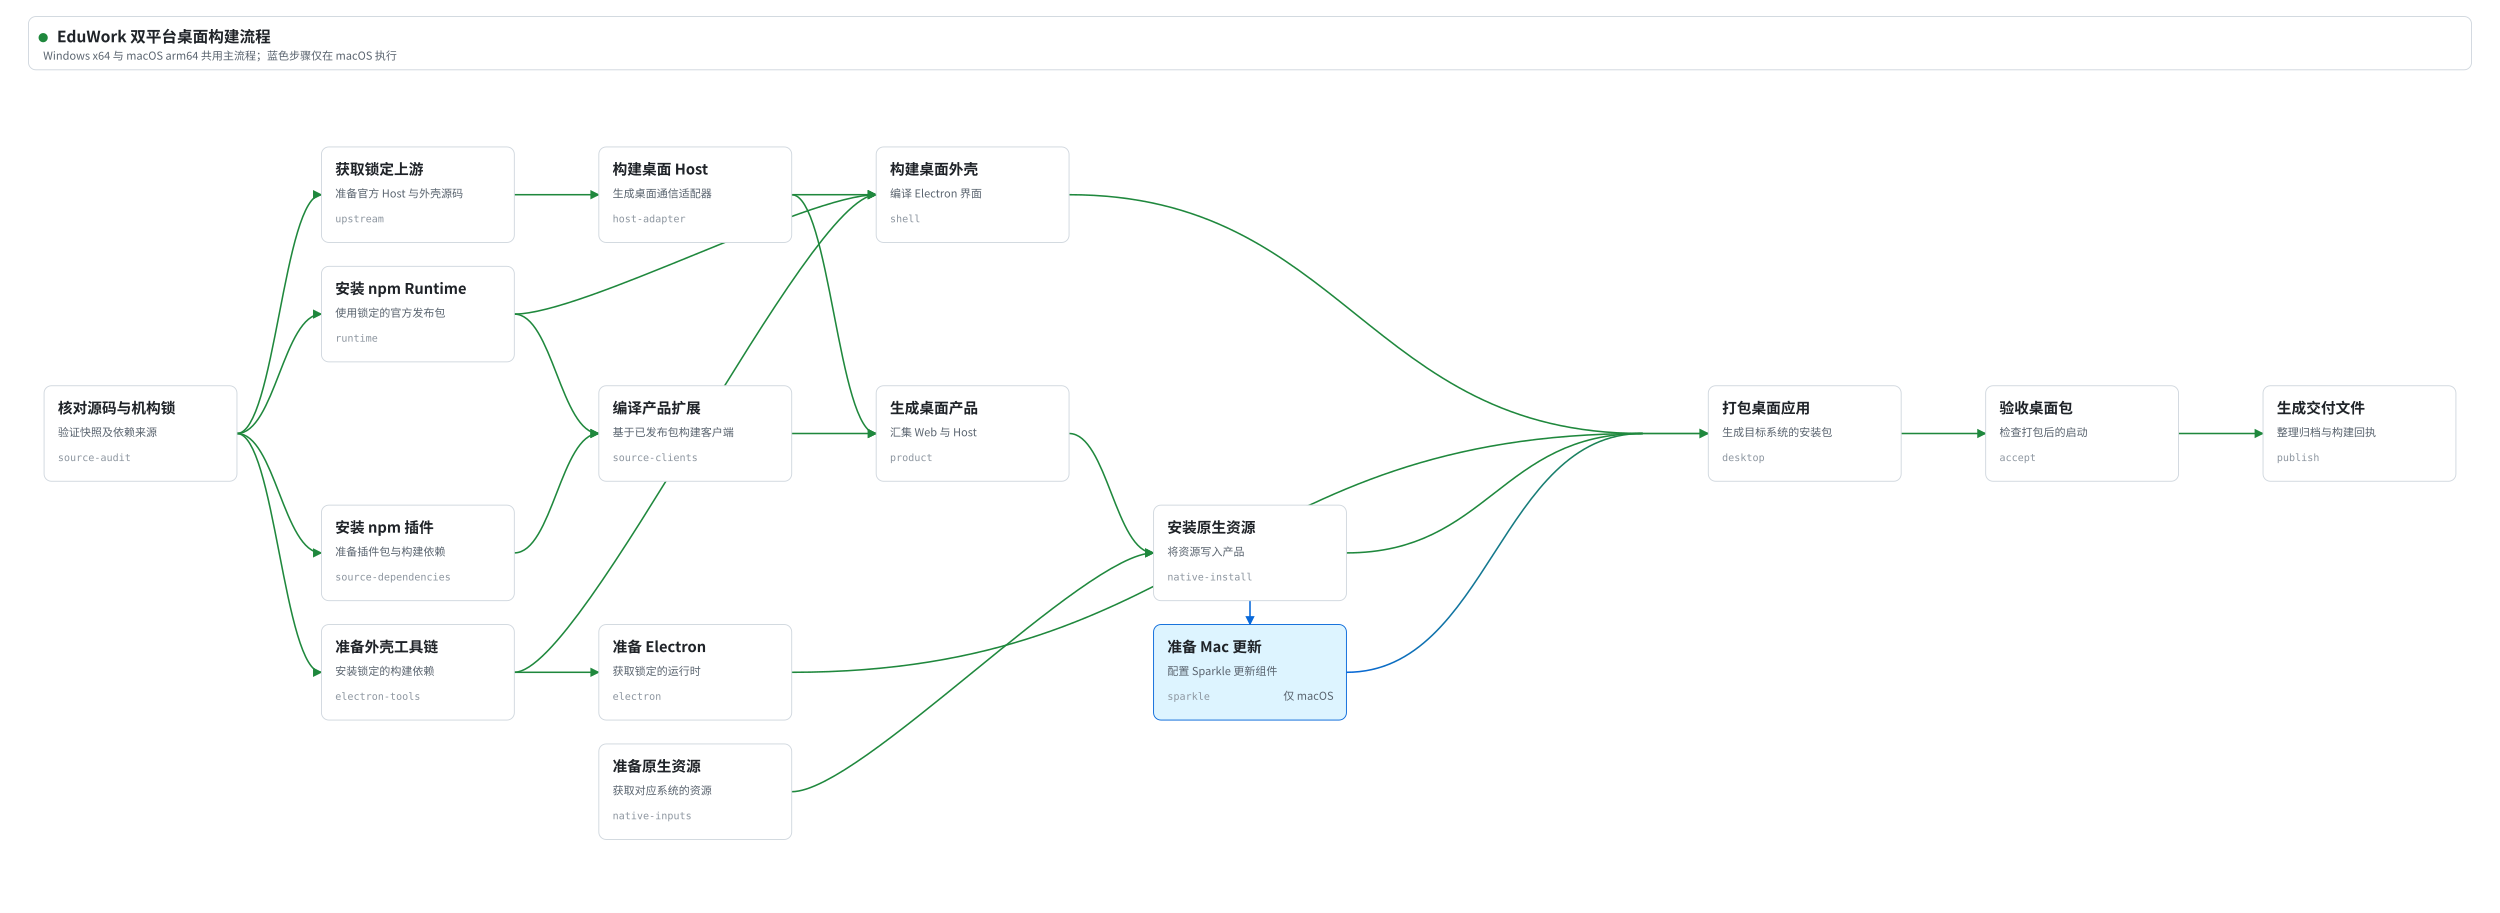
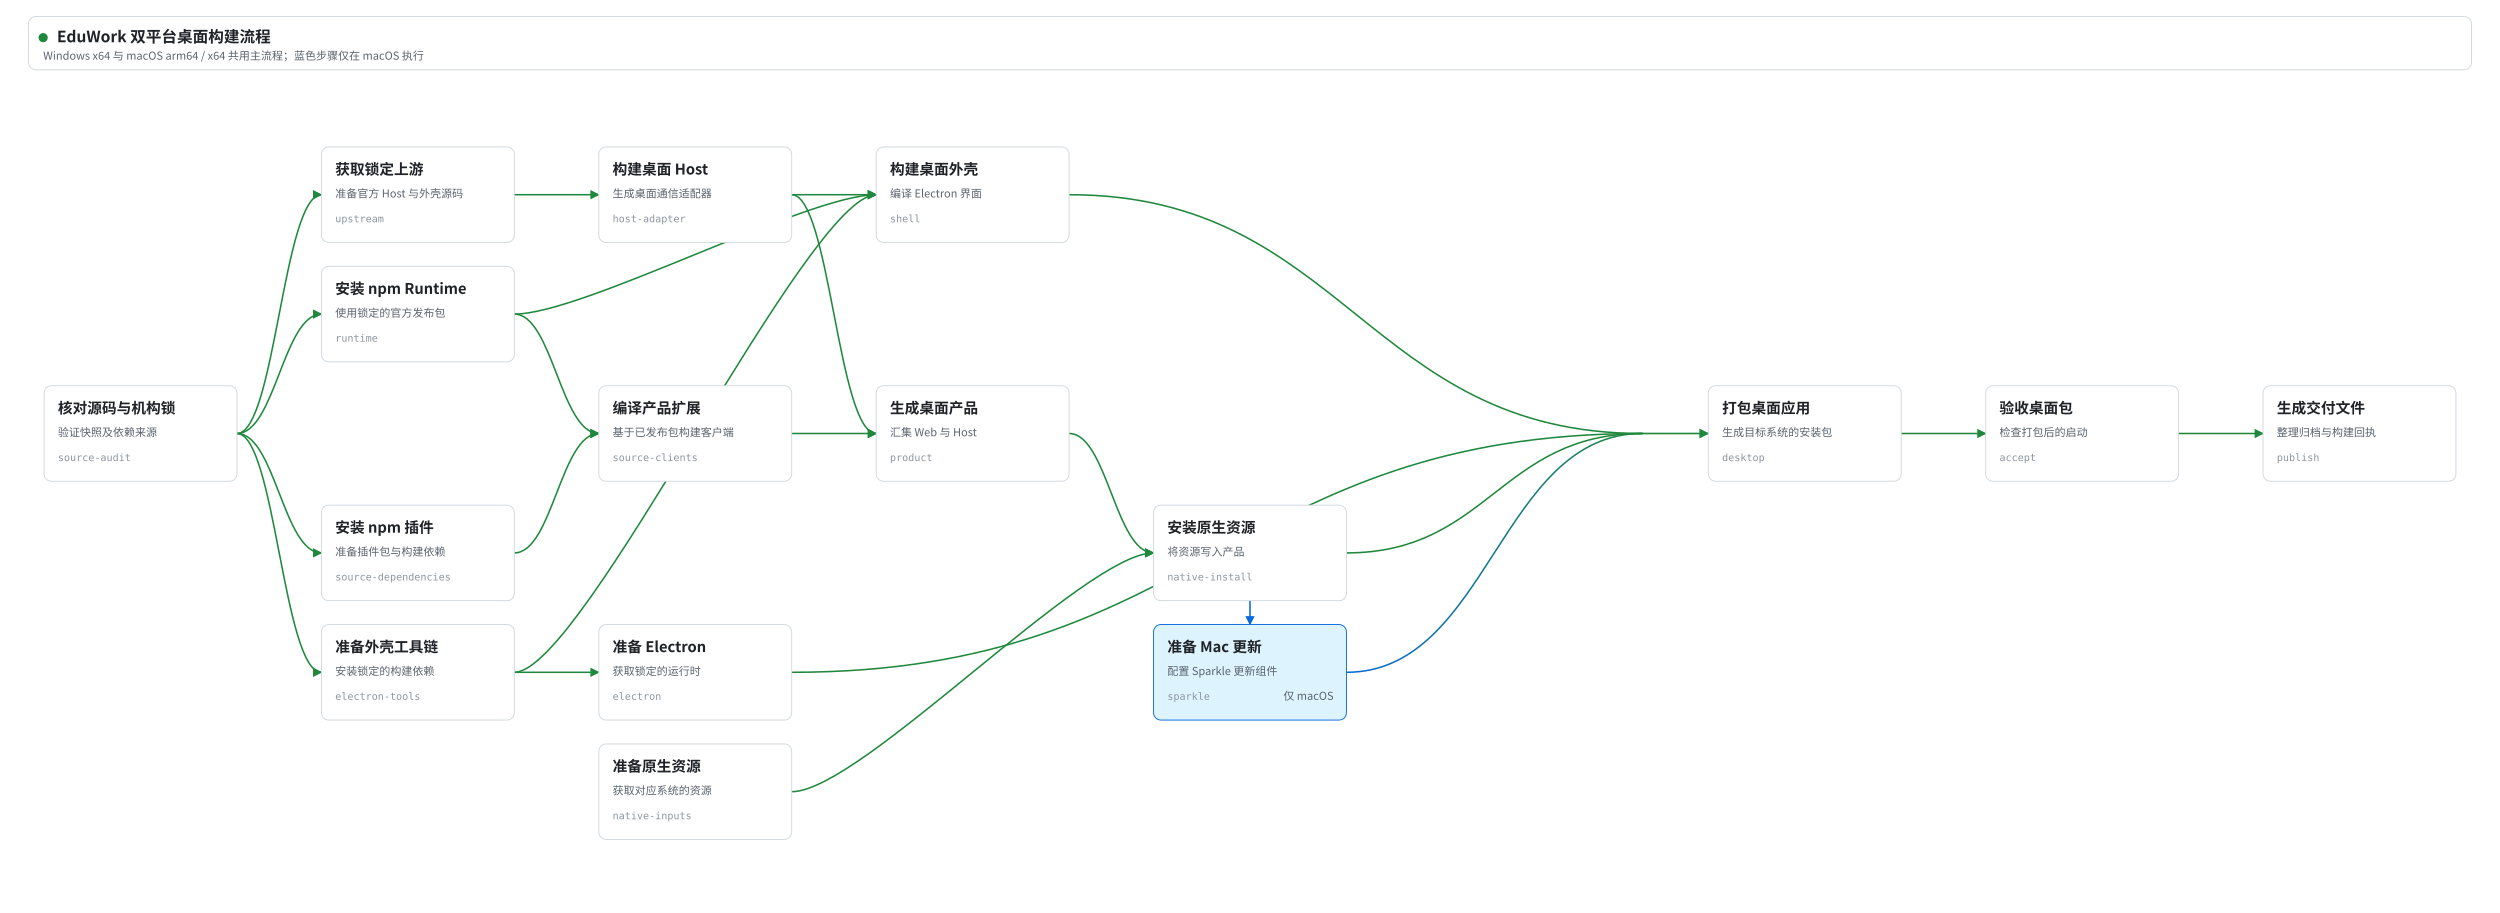
<svg xmlns="http://www.w3.org/2000/svg" width="2722" height="994" viewBox="0 0 2722 994" role="img" aria-label="EduWork 双平台桌面构建流程">
  <style>
  .t{font:600 16px -apple-system,BlinkMacSystemFont,"PingFang SC","Microsoft YaHei","Noto Sans CJK SC","Segoe UI",sans-serif;fill:#1f2328}
  .s{font:400 12px -apple-system,BlinkMacSystemFont,"PingFang SC","Microsoft YaHei","Noto Sans CJK SC","Segoe UI",sans-serif;fill:#59636e}
  .h{font:600 17px -apple-system,BlinkMacSystemFont,"PingFang SC","Microsoft YaHei","Noto Sans CJK SC","Segoe UI",sans-serif;fill:#1f2328}
  .p{font:400 11px ui-monospace,SFMono-Regular,Menlo,monospace;fill:#8c959f}
</style>
  <rect width="2722" height="994" fill="#ffffff" />
  <rect x="31" y="18" width="2660" height="58" rx="8" fill="#ffffff" stroke="#d0d7de" />
  <circle cx="47" cy="41" r="5" fill="#1f883d" />
  <text class="h" x="62" y="46">EduWork 双平台桌面构建流程</text>
-   <text class="s" x="47" y="65">Windows x64 与 macOS arm64 共用主流程；蓝色步骤仅在 macOS 执行</text>
+   <text class="s" x="47" y="65">Windows x64 与 macOS arm64 / x64 共用主流程；蓝色步骤仅在 macOS 执行</text>
  <path d="M258 472 C299.4 472 308.6 212 350 212" fill="none" stroke="#1f883d" stroke-width="1.7" stroke-linecap="round" marker-end="url(#ah)" />
  <path d="M258 472 C299.4 472 308.6 342 350 342" fill="none" stroke="#1f883d" stroke-width="1.7" stroke-linecap="round" marker-end="url(#ah)" />
  <path d="M258 472 C299.4 472 308.6 602 350 602" fill="none" stroke="#1f883d" stroke-width="1.7" stroke-linecap="round" marker-end="url(#ah)" />
  <path d="M560 212 C601.4 212 610.6 212 652 212" fill="none" stroke="#1f883d" stroke-width="1.7" stroke-linecap="round" marker-end="url(#ah)" />
  <path d="M560 342 C601.4 342 610.6 472 652 472" fill="none" stroke="#1f883d" stroke-width="1.7" stroke-linecap="round" marker-end="url(#ah)" />
  <path d="M560 602 C601.4 602 610.6 472 652 472" fill="none" stroke="#1f883d" stroke-width="1.7" stroke-linecap="round" marker-end="url(#ah)" />
  <path d="M862 472 C903.4 472 912.6 472 954 472" fill="none" stroke="#1f883d" stroke-width="1.7" stroke-linecap="round" marker-end="url(#ah)" />
  <path d="M862 212 C903.4 212 912.6 472 954 472" fill="none" stroke="#1f883d" stroke-width="1.7" stroke-linecap="round" marker-end="url(#ah)" />
  <path d="M258 472 C299.4 472 308.6 732 350 732" fill="none" stroke="#1f883d" stroke-width="1.7" stroke-linecap="round" marker-end="url(#ah)" />
  <path d="M560 732 C601.4 732 610.6 732 652 732" fill="none" stroke="#1f883d" stroke-width="1.7" stroke-linecap="round" marker-end="url(#ah)" />
  <path d="M560 342 C635 342 879 212 954 212" fill="none" stroke="#1f883d" stroke-width="1.7" stroke-linecap="round" marker-end="url(#ah)" />
  <path d="M862 212 C903.4 212 912.6 212 954 212" fill="none" stroke="#1f883d" stroke-width="1.7" stroke-linecap="round" marker-end="url(#ah)" />
  <path d="M560 732 C635 732 879 212 954 212" fill="none" stroke="#1f883d" stroke-width="1.7" stroke-linecap="round" marker-end="url(#ah)" />
  <path d="M1164 472 C1205.4 472 1214.6 602 1256 602" fill="none" stroke="#1f883d" stroke-width="1.7" stroke-linecap="round" marker-end="url(#ah)" />
  <path d="M862 862 C937 862 1181 602 1256 602" fill="none" stroke="#1f883d" stroke-width="1.7" stroke-linecap="round" marker-end="url(#ah)" />
  <path d="M1361 654 C1361 664 1361 670 1361 680" fill="none" stroke="#0969da" stroke-width="1.7" stroke-linecap="round" marker-end="url(#ahm)" />
  <path d="M2070 472 C2111.4 472 2120.6 472 2162 472" fill="none" stroke="#1f883d" stroke-width="1.7" stroke-linecap="round" marker-end="url(#ah)" />
  <path d="M2372 472 C2413.4 472 2422.6 472 2464 472" fill="none" stroke="#1f883d" stroke-width="1.7" stroke-linecap="round" marker-end="url(#ah)" />
  <path d="M1164 212 C1463.52 212 1488.48 472 1788 472" fill="none" stroke="#1f883d" stroke-width="1.7" stroke-linecap="round" />
  <path d="M862 732 C1306.48 732 1343.52 472 1788 472" fill="none" stroke="#1f883d" stroke-width="1.7" stroke-linecap="round" />
  <path d="M1466 732 C1620.56 732 1633.44 472 1788 472" fill="none" stroke="url(#macJoin)" stroke-width="1.7" stroke-linecap="round" />
  <path d="M1466 602 C1620.56 602 1633.44 472 1788 472" fill="none" stroke="#1f883d" stroke-width="1.7" stroke-linecap="round" />
  <path d="M1788 472 H1860" fill="none" stroke="#1f883d" stroke-width="1.8" marker-end="url(#ah)" />
  <defs>
    <linearGradient id="macJoin" gradientUnits="userSpaceOnUse" x1="1466" y1="0" x2="1788" y2="0">
      <stop offset="0" stop-color="#0969da" />
      <stop offset="1" stop-color="#1f883d" />
    </linearGradient>
    <marker id="ah" viewBox="0 0 10 10" refX="9" refY="5" markerWidth="6" markerHeight="6" orient="auto">
      <path d="M0 0 L10 5 L0 10 z" fill="#1f883d" />
    </marker>
    <marker id="ahm" viewBox="0 0 10 10" refX="9" refY="5" markerWidth="6" markerHeight="6" orient="auto">
      <path d="M0 0 L10 5 L0 10 z" fill="#0969da" />
    </marker>
  </defs>
  <g data-stage="source-audit">
    <rect x="48" y="420" width="210" height="104" rx="8" fill="#ffffff" stroke="#d0d7de" stroke-width="1" />
    <text class="t" x="63" y="450">核对源码与机构锁</text>
    <text class="s" x="63" y="475">验证快照及依赖来源</text>
    <text class="p" x="63" y="502">source-audit</text>
  </g>
  <g data-stage="upstream">
    <rect x="350" y="160" width="210" height="104" rx="8" fill="#ffffff" stroke="#d0d7de" stroke-width="1" />
    <text class="t" x="365" y="190">获取锁定上游</text>
    <text class="s" x="365" y="215">准备官方 Host 与外壳源码</text>
    <text class="p" x="365" y="242">upstream</text>
  </g>
  <g data-stage="runtime">
    <rect x="350" y="290" width="210" height="104" rx="8" fill="#ffffff" stroke="#d0d7de" stroke-width="1" />
    <text class="t" x="365" y="320">安装 npm Runtime</text>
    <text class="s" x="365" y="345">使用锁定的官方发布包</text>
    <text class="p" x="365" y="372">runtime</text>
  </g>
  <g data-stage="source-dependencies">
    <rect x="350" y="550" width="210" height="104" rx="8" fill="#ffffff" stroke="#d0d7de" stroke-width="1" />
    <text class="t" x="365" y="580">安装 npm 插件</text>
    <text class="s" x="365" y="605">准备插件包与构建依赖</text>
    <text class="p" x="365" y="632">source-dependencies</text>
  </g>
  <g data-stage="host-adapter">
    <rect x="652" y="160" width="210" height="104" rx="8" fill="#ffffff" stroke="#d0d7de" stroke-width="1" />
    <text class="t" x="667" y="190">构建桌面 Host</text>
    <text class="s" x="667" y="215">生成桌面通信适配器</text>
    <text class="p" x="667" y="242">host-adapter</text>
  </g>
  <g data-stage="source-clients">
    <rect x="652" y="420" width="210" height="104" rx="8" fill="#ffffff" stroke="#d0d7de" stroke-width="1" />
    <text class="t" x="667" y="450">编译产品扩展</text>
    <text class="s" x="667" y="475">基于已发布包构建客户端</text>
    <text class="p" x="667" y="502">source-clients</text>
  </g>
  <g data-stage="product">
    <rect x="954" y="420" width="210" height="104" rx="8" fill="#ffffff" stroke="#d0d7de" stroke-width="1" />
    <text class="t" x="969" y="450">生成桌面产品</text>
    <text class="s" x="969" y="475">汇集 Web 与 Host</text>
    <text class="p" x="969" y="502">product</text>
  </g>
  <g data-stage="electron-tools">
    <rect x="350" y="680" width="210" height="104" rx="8" fill="#ffffff" stroke="#d0d7de" stroke-width="1" />
    <text class="t" x="365" y="710">准备外壳工具链</text>
    <text class="s" x="365" y="735">安装锁定的构建依赖</text>
    <text class="p" x="365" y="762">electron-tools</text>
  </g>
  <g data-stage="electron">
    <rect x="652" y="680" width="210" height="104" rx="8" fill="#ffffff" stroke="#d0d7de" stroke-width="1" />
    <text class="t" x="667" y="710">准备 Electron</text>
    <text class="s" x="667" y="735">获取锁定的运行时</text>
    <text class="p" x="667" y="762">electron</text>
  </g>
  <g data-stage="shell">
    <rect x="954" y="160" width="210" height="104" rx="8" fill="#ffffff" stroke="#d0d7de" stroke-width="1" />
    <text class="t" x="969" y="190">构建桌面外壳</text>
    <text class="s" x="969" y="215">编译 Electron 界面</text>
    <text class="p" x="969" y="242">shell</text>
  </g>
  <g data-stage="native-inputs">
    <rect x="652" y="810" width="210" height="104" rx="8" fill="#ffffff" stroke="#d0d7de" stroke-width="1" />
    <text class="t" x="667" y="840">准备原生资源</text>
    <text class="s" x="667" y="865">获取对应系统的资源</text>
    <text class="p" x="667" y="892">native-inputs</text>
  </g>
  <g data-stage="native-install">
    <rect x="1256" y="550" width="210" height="104" rx="8" fill="#ffffff" stroke="#d0d7de" stroke-width="1" />
    <text class="t" x="1271" y="580">安装原生资源</text>
    <text class="s" x="1271" y="605">将资源写入产品</text>
    <text class="p" x="1271" y="632">native-install</text>
  </g>
  <g data-stage="sparkle">
    <rect x="1256" y="680" width="210" height="104" rx="8" fill="#ddf4ff" stroke="#0969da" stroke-width="1" />
    <text class="t" x="1271" y="710">准备 Mac 更新</text>
    <text class="s" x="1271" y="735">配置 Sparkle 更新组件</text>
    <text class="p" x="1271" y="762">sparkle</text>
    <text class="s" x="1452" y="762" text-anchor="end">仅 macOS</text>
  </g>
  <g data-stage="desktop">
    <rect x="1860" y="420" width="210" height="104" rx="8" fill="#ffffff" stroke="#d0d7de" stroke-width="1" />
    <text class="t" x="1875" y="450">打包桌面应用</text>
    <text class="s" x="1875" y="475">生成目标系统的安装包</text>
    <text class="p" x="1875" y="502">desktop</text>
  </g>
  <g data-stage="accept">
    <rect x="2162" y="420" width="210" height="104" rx="8" fill="#ffffff" stroke="#d0d7de" stroke-width="1" />
    <text class="t" x="2177" y="450">验收桌面包</text>
    <text class="s" x="2177" y="475">检查打包后的启动</text>
    <text class="p" x="2177" y="502">accept</text>
  </g>
  <g data-stage="publish">
    <rect x="2464" y="420" width="210" height="104" rx="8" fill="#ffffff" stroke="#d0d7de" stroke-width="1" />
    <text class="t" x="2479" y="450">生成交付文件</text>
    <text class="s" x="2479" y="475">整理归档与构建回执</text>
    <text class="p" x="2479" y="502">publish</text>
  </g>
</svg>
